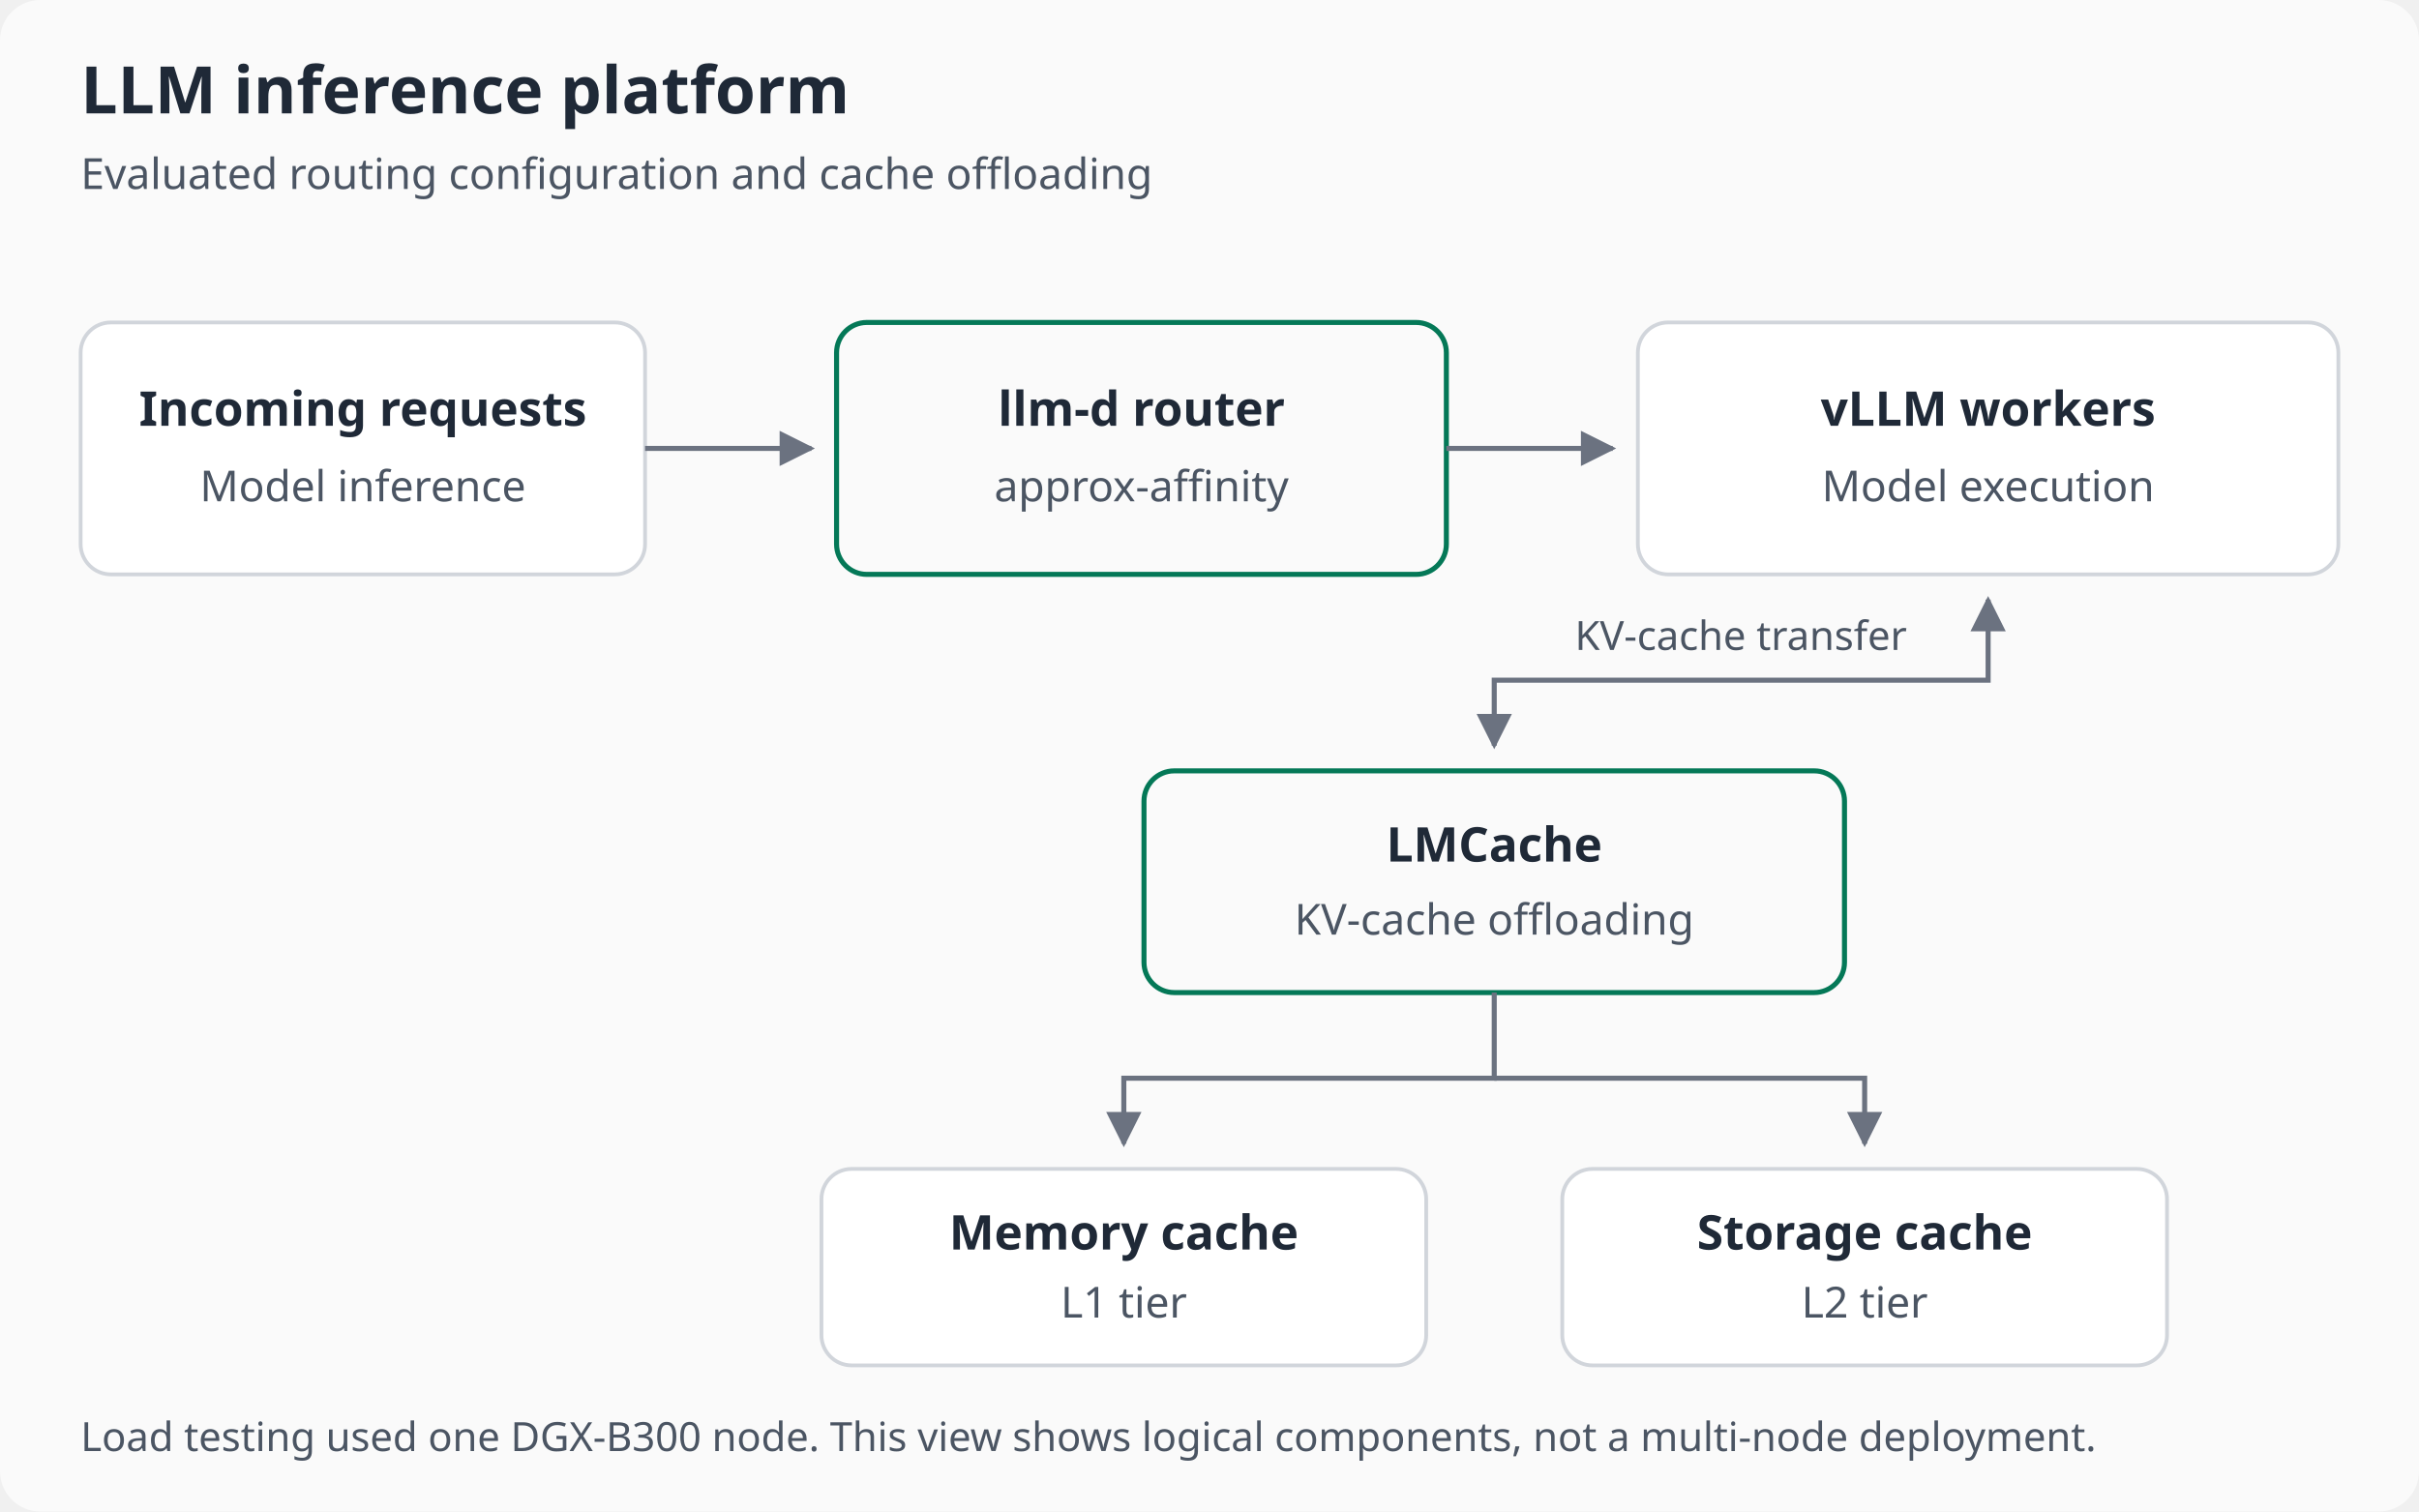
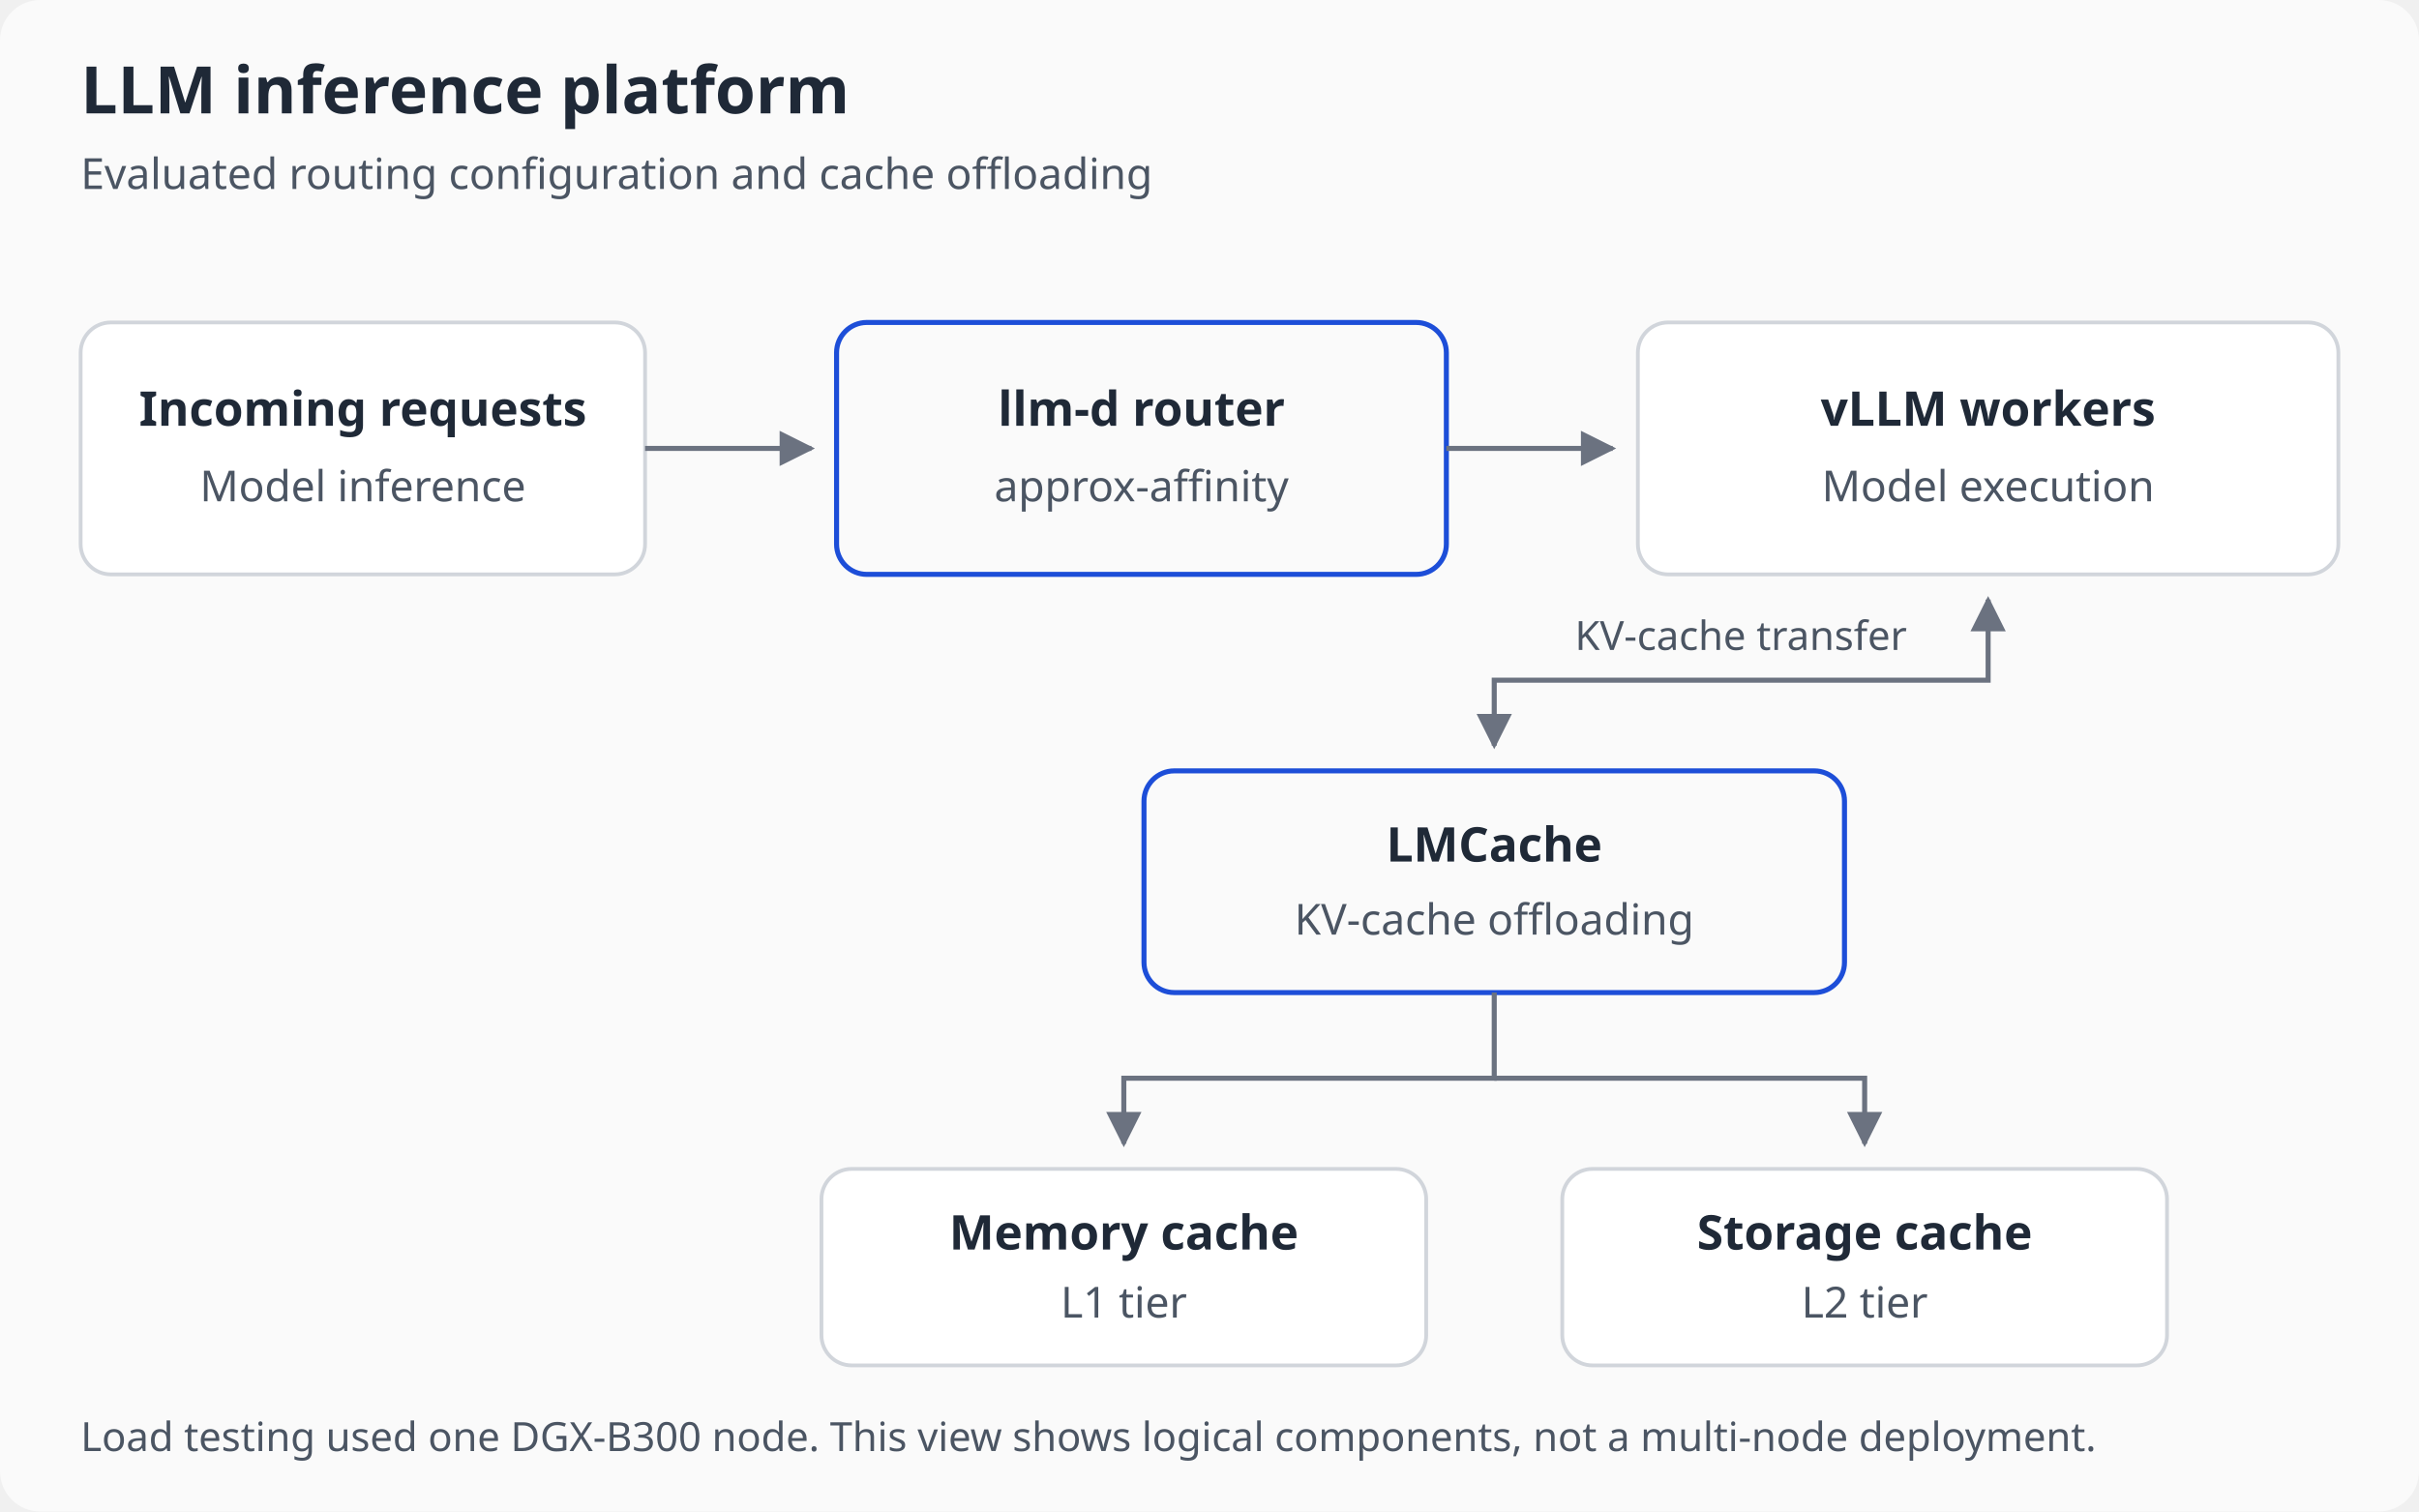
<svg xmlns="http://www.w3.org/2000/svg" width="960" height="600" viewBox="0 0 960 600" role="img" aria-labelledby="title desc">
  <defs>
    <marker id="arrow" viewBox="0 0 10 10" refX="9" refY="5" markerWidth="7" markerHeight="7" orient="auto-start-reverse">
      <path d="M 0 0 L 10 5 L 0 10 Z" fill="#6b7280" />
    </marker>
    <style>
      text { font-family: Geist, 'Segoe UI', system-ui, sans-serif; fill: #1f2937; }
      .heading { font-size: 26px; font-weight: 600; }
      .label { font-size: 19px; font-weight: 600; }
      .detail { font-size: 17px; fill: #4b5563; }
      .note { font-size: 16px; fill: #4b5563; }
      .box { fill: #ffffff; stroke: #d1d5db; stroke-width: 1.5; }
-       .accent { fill: #fafafa; stroke: #047857; stroke-width: 2; }
+       .accent { fill: #fafafa; stroke: #1d4ed8; stroke-width: 2; }
      .flow { fill: none; stroke: #6b7280; stroke-width: 2; marker-end: url(#arrow); }
      .exchange { fill: none; stroke: #6b7280; stroke-width: 2; marker-start: url(#arrow); marker-end: url(#arrow); }
    </style>
  </defs>
  <rect width="960" height="600" rx="16" fill="#fafafa" />
  <text class="heading" x="32" y="45">LLM inference platform</text>
  <text class="detail" x="32" y="75">Evaluated routing configuration and cache offloading</text>
  <rect class="box" x="32" y="128" width="224" height="100" rx="12" />
  <text class="label" x="144" y="169" text-anchor="middle">Incoming requests</text>
  <text class="detail" x="144" y="199" text-anchor="middle">Model inference</text>
  <rect class="accent" x="332" y="128" width="242" height="100" rx="12" />
  <text class="label" x="453" y="169" text-anchor="middle">llm-d router</text>
  <text class="detail" x="453" y="199" text-anchor="middle">approx-affinity</text>
  <rect class="box" x="650" y="128" width="278" height="100" rx="12" />
  <text class="label" x="789" y="169" text-anchor="middle">vLLM workers</text>
  <text class="detail" x="789" y="199" text-anchor="middle">Model execution</text>
  <path class="flow" d="M256 178 H322" />
  <path class="flow" d="M574 178 H640" />
  <rect class="accent" x="454" y="306" width="278" height="88" rx="12" />
  <text class="label" x="593" y="342" text-anchor="middle">LMCache</text>
  <text class="detail" x="593" y="371" text-anchor="middle">KV-cache offloading</text>
  <path class="exchange" d="M789 238 V270 H593 V296" />
  <text class="note" x="625" y="258">KV-cache transfer</text>
  <rect class="box" x="326" y="464" width="240" height="78" rx="12" />
  <text class="label" x="446" y="496" text-anchor="middle">Memory cache</text>
  <text class="detail" x="446" y="523" text-anchor="middle">L1 tier</text>
  <rect class="box" x="620" y="464" width="240" height="78" rx="12" />
  <text class="label" x="740" y="496" text-anchor="middle">Storage cache</text>
  <text class="detail" x="740" y="523" text-anchor="middle">L2 tier</text>
  <path class="flow" d="M593 394 V428 H446 V454" />
  <path class="flow" d="M593 428 H740 V454" />
  <text class="note" x="32" y="576">Load testing used one DGX-B300 node. This view shows logical components, not a multi-node deployment.</text>
</svg>
